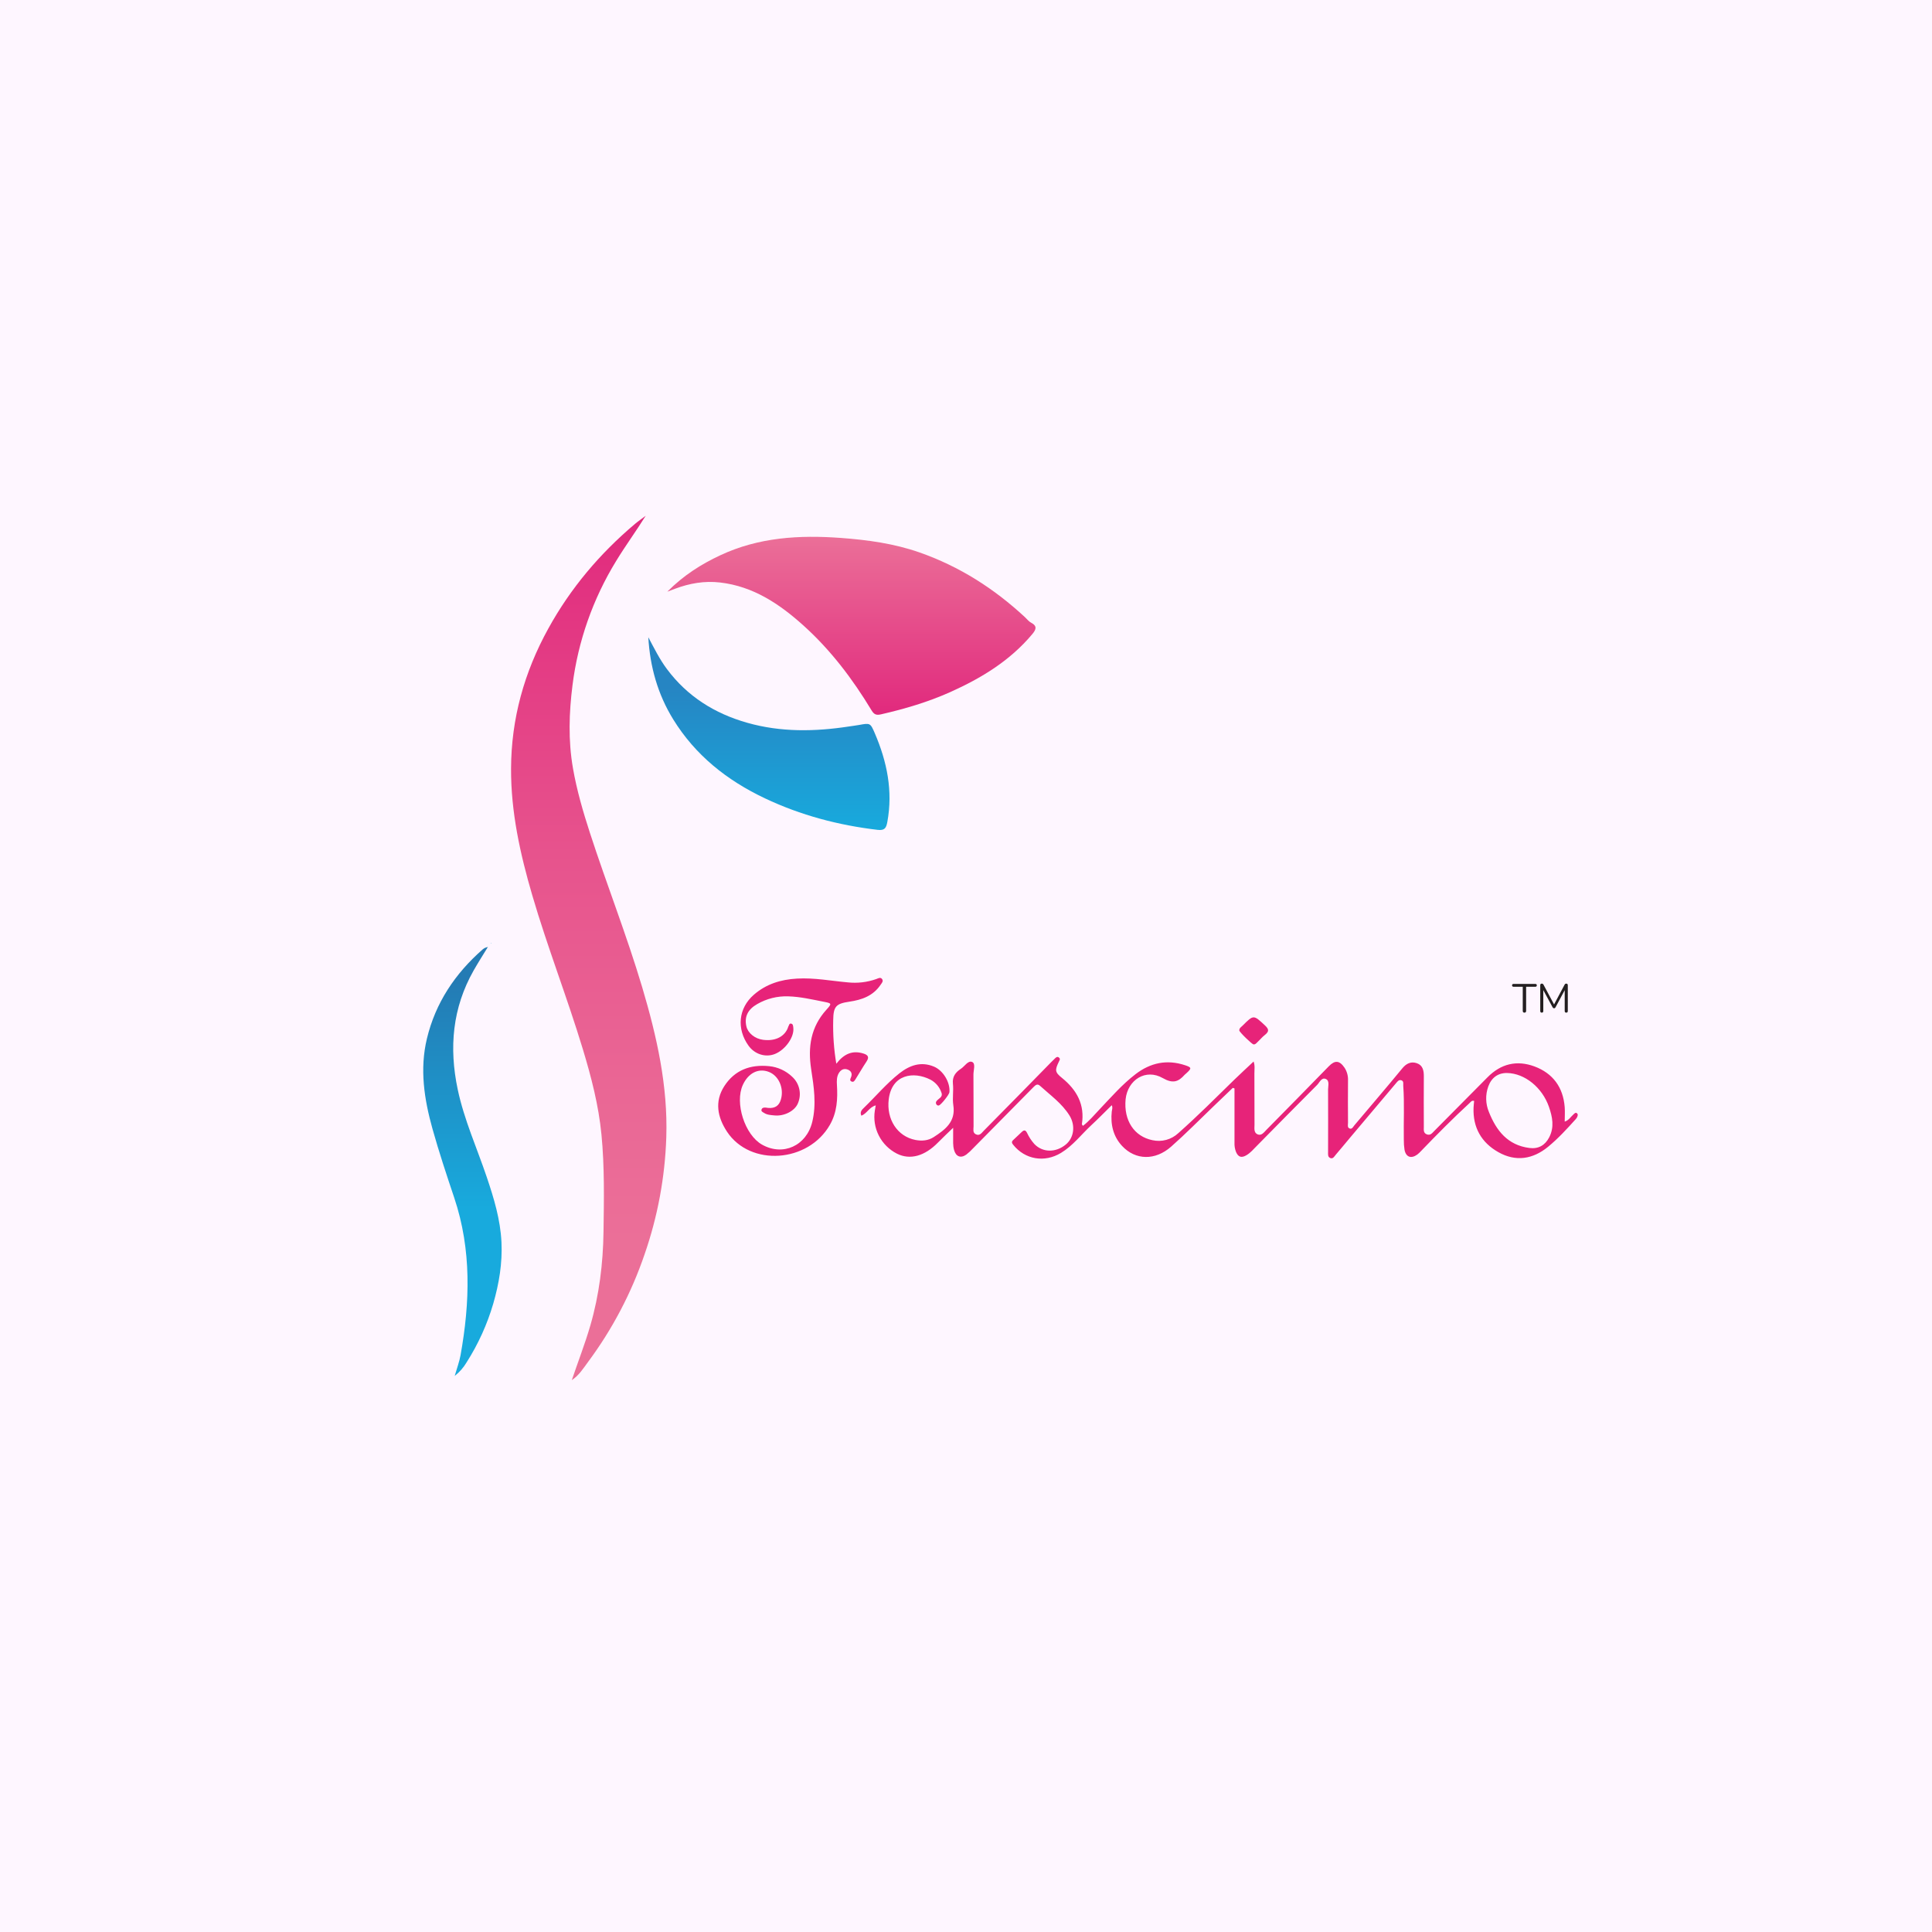
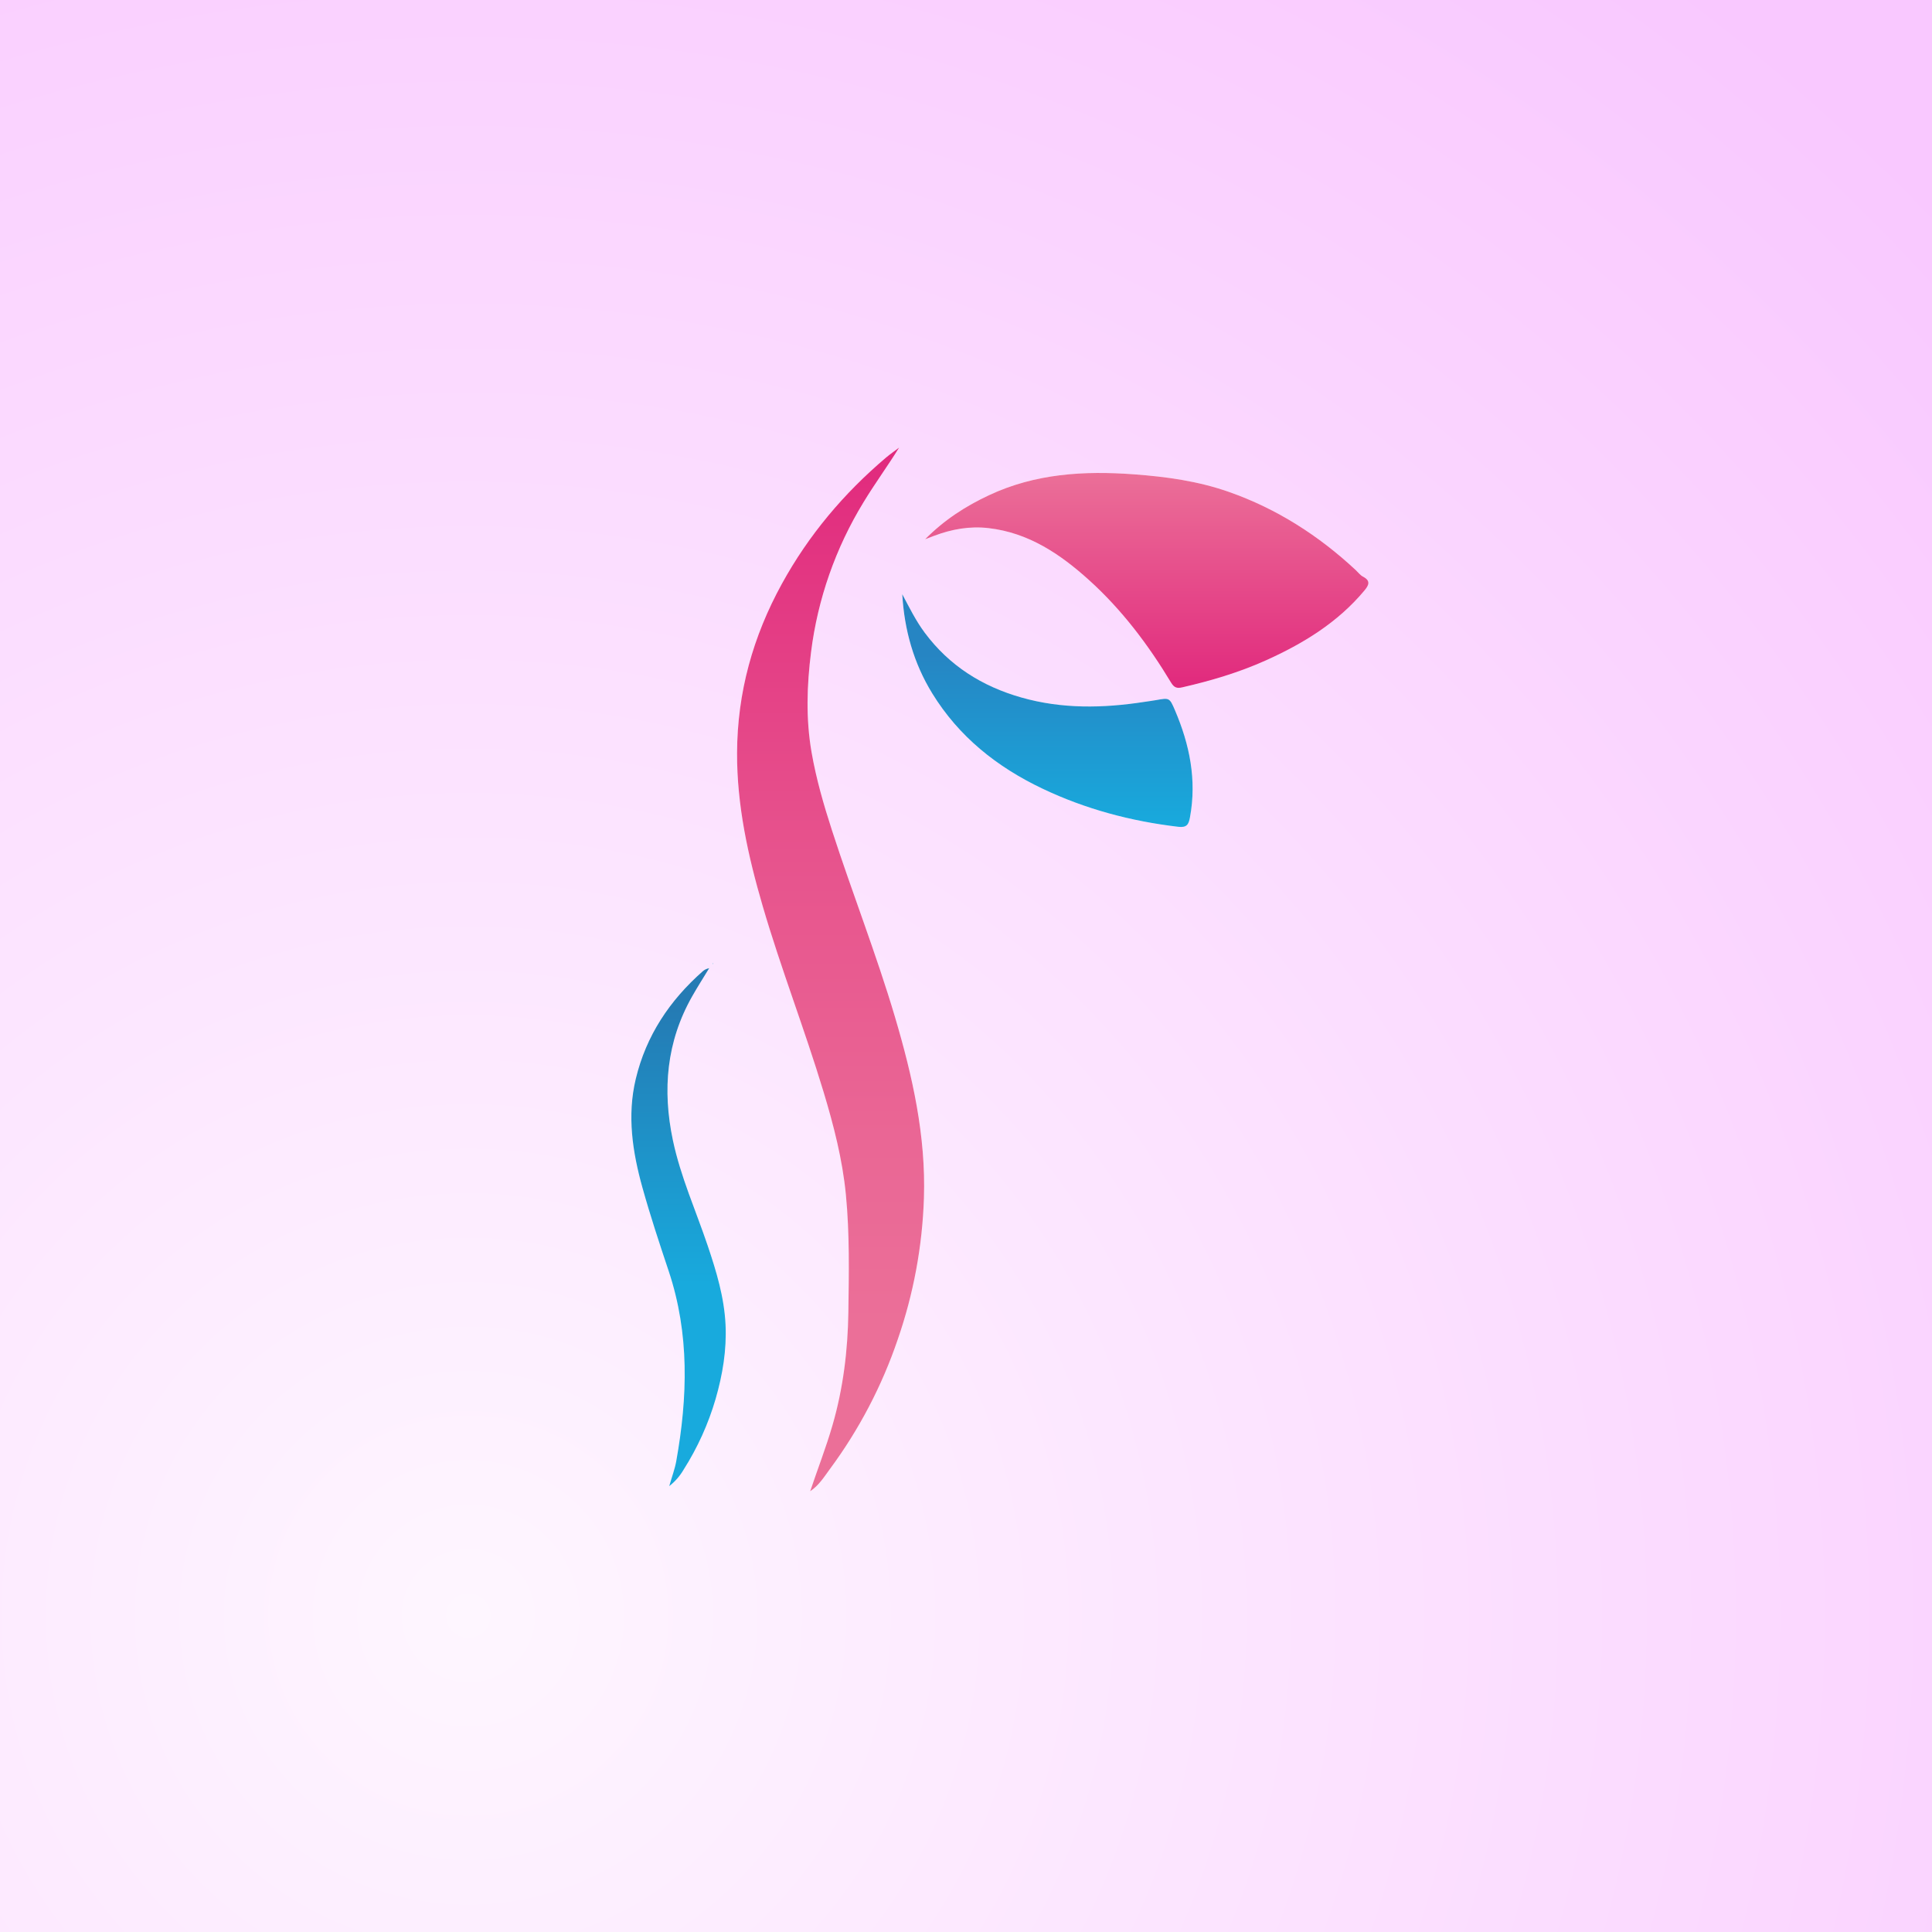
<svg xmlns="http://www.w3.org/2000/svg" width="270" height="270" viewBox="0 0 270 270" fill="none">
-   <rect width="270" height="270" fill="#FEF6FF" />
-   <path d="M68.205 132.326C67.925 132.366 67.662 132.485 67.448 132.669C63.593 136.053 60.859 140.133 59.659 145.142C58.637 149.406 59.281 153.603 60.435 157.726C61.344 160.979 62.416 164.191 63.487 167.396C65.912 174.646 65.697 181.991 64.362 189.379C64.195 190.296 63.858 191.182 63.546 192.271C64.222 191.746 64.79 191.097 65.219 190.36C66.836 187.821 68.085 185.069 68.93 182.185C69.744 179.364 70.223 176.524 70.083 173.582C69.931 170.418 69.023 167.432 68.019 164.463C66.645 160.4 64.864 156.47 63.97 152.242C62.737 146.426 63.213 140.848 66.208 135.602C66.84 134.489 67.533 133.409 68.199 132.315L68.222 132.296L68.205 132.326Z" fill="#FEFEFE" />
-   <path d="M90.235 72.082C89.737 72.458 89.222 72.814 88.745 73.21C83.823 77.366 79.735 82.209 76.629 87.842C73.268 93.934 71.453 100.427 71.426 107.413C71.401 113.496 72.702 119.344 74.394 125.125C76.515 132.37 79.275 139.415 81.462 146.631C82.643 150.531 83.663 154.47 84.059 158.539C84.5 163.066 84.411 167.611 84.347 172.15C84.283 176.579 83.751 180.951 82.509 185.221C81.763 187.785 80.79 190.275 79.915 192.871C80.949 192.181 81.537 191.202 82.206 190.305C85.592 185.738 88.247 180.678 90.078 175.306C91.91 170.036 92.934 164.521 93.116 158.949C93.353 151.749 91.791 144.824 89.756 137.995C87.59 130.713 84.796 123.636 82.448 116.412C81.481 113.436 80.606 110.429 80.068 107.34C79.398 103.478 79.521 99.614 80.012 95.741C80.786 89.609 82.858 83.708 86.093 78.428C87.404 76.262 88.904 74.228 90.235 72.082Z" fill="#FEFEFE" />
-   <path d="M93.256 82.689L94.333 82.282C96.364 81.519 98.454 81.154 100.63 81.404C105.262 81.936 108.92 84.381 112.256 87.389C116.089 90.834 119.162 94.91 121.816 99.297C122.153 99.861 122.481 99.975 123.105 99.832C126.432 99.08 129.69 98.11 132.802 96.717C137.156 94.771 141.153 92.334 144.252 88.632C144.776 88.008 145.009 87.504 144.091 87.015C143.769 86.848 143.523 86.519 143.254 86.263C138.951 82.264 134.091 79.158 128.512 77.204C124.945 75.956 121.254 75.45 117.496 75.173C111.697 74.747 106.035 75.085 100.681 77.588C97.994 78.84 95.516 80.41 93.256 82.689Z" fill="#FEFEFE" />
-   <path d="M90.602 89.055C90.838 93.167 91.917 97.023 94.083 100.534C97.175 105.55 101.595 109.053 106.892 111.565C111.892 113.934 117.155 115.326 122.645 115.974C123.647 116.093 123.853 115.698 124.006 114.867C124.805 110.542 123.957 106.449 122.259 102.48C121.634 101.019 121.6 101.036 120.072 101.31C119.609 101.393 119.139 101.45 118.673 101.521C113.893 102.254 109.134 102.345 104.433 101.01C99.874 99.718 96.063 97.332 93.205 93.502C92.167 92.111 91.416 90.586 90.602 89.055Z" fill="#FEFEFE" />
-   <path d="M116.876 148.656C116.537 146.649 116.391 144.614 116.44 142.579C116.469 140.656 116.819 140.267 118.712 139.99C120.452 139.736 122.018 139.178 123.053 137.644C123.225 137.388 123.507 137.127 123.256 136.811C123.034 136.534 122.724 136.734 122.47 136.826C121.189 137.28 119.822 137.44 118.47 137.294C116.113 137.083 113.794 136.626 111.384 136.766C109.076 136.901 107.058 137.548 105.35 139.022C103.179 140.902 102.919 143.79 104.602 146.138C105.462 147.336 106.967 147.818 108.271 147.31C109.752 146.733 111.037 144.907 110.863 143.615C110.835 143.403 110.838 143.13 110.587 143.062C110.28 142.98 110.274 143.301 110.168 143.469C110.116 143.582 110.071 143.699 110.034 143.818C109.483 144.967 108.235 145.522 106.656 145.322C105.503 145.176 104.521 144.382 104.307 143.442C104.008 142.109 104.508 141.086 105.822 140.327C107.137 139.567 108.642 139.193 110.163 139.247C111.842 139.291 113.466 139.674 115.102 140C116.238 140.221 116.289 140.235 115.496 141.109C113.305 143.523 112.883 146.317 113.36 149.431C113.739 151.864 114.117 154.319 113.51 156.803C112.692 160.137 109.411 161.626 106.482 159.962C104.08 158.597 102.654 154.133 103.813 151.617C104.57 149.957 105.986 149.25 107.434 149.801C108.826 150.329 109.595 152.08 109.129 153.658C108.868 154.539 108.311 154.915 107.361 154.842C107.236 154.833 107.113 154.801 106.982 154.791C106.751 154.774 106.516 154.81 106.429 155.051C106.329 155.333 106.59 155.414 106.768 155.532C107.209 155.825 107.728 155.837 108.224 155.887C109.572 156.027 111.024 155.286 111.484 154.254C111.771 153.62 111.85 152.913 111.707 152.233C111.564 151.553 111.209 150.935 110.691 150.469C109.818 149.639 108.691 149.124 107.489 149.004C104.852 148.739 102.667 149.551 101.217 151.798C99.824 153.958 100.256 156.145 101.596 158.159C104.856 163.085 112.955 162.512 115.984 157.19C116.982 155.442 117.08 153.563 116.961 151.636C116.925 151.072 116.915 150.508 117.213 149.991C117.51 149.474 117.94 149.267 118.489 149.489C118.956 149.677 119.138 150.053 118.926 150.563C118.843 150.751 118.706 150.999 118.979 151.14C119.295 151.302 119.437 151.02 119.566 150.818C120.085 149.999 120.564 149.154 121.101 148.346C121.499 147.748 121.313 147.445 120.689 147.246C119.17 146.755 117.981 147.24 116.876 148.656Z" fill="#FEFEFE" />
-   <path d="M175.178 145.956C175.439 145.99 175.574 145.785 175.728 145.644C176.093 145.308 176.405 144.905 176.795 144.603C177.408 144.125 177.31 143.796 176.771 143.286C175.178 141.805 175.201 141.782 173.646 143.333C173.456 143.521 173.176 143.676 173.194 144.005C173.208 144.236 174.955 145.934 175.178 145.956Z" fill="#FEFEFE" />
-   <path d="M68.645 131.751L68.561 131.831L68.625 131.848L68.645 131.751Z" fill="#FEFEFE" />
-   <path d="M90.235 72.082C88.909 74.224 87.404 76.262 86.092 78.426C82.858 83.706 80.786 89.607 80.011 95.739C79.521 99.612 79.398 103.476 80.068 107.338C80.606 110.428 81.481 113.434 82.448 116.41C84.796 123.634 87.59 130.711 89.756 137.993C91.785 144.822 93.353 151.747 93.116 158.947C92.934 164.52 91.91 170.034 90.078 175.304C88.246 180.679 85.589 185.742 82.2 190.311C81.532 191.207 80.943 192.191 79.909 192.878C80.784 190.281 81.757 187.8 82.503 185.227C83.745 180.957 84.277 176.578 84.341 172.155C84.406 167.616 84.494 163.072 84.053 158.544C83.658 154.476 82.637 150.536 81.456 146.637C79.269 139.413 76.509 132.375 74.389 125.131C72.696 119.349 71.396 113.502 71.42 107.419C71.447 100.432 73.262 93.94 76.623 87.848C79.729 82.207 83.817 77.371 88.739 73.216C89.222 72.814 89.737 72.46 90.235 72.082Z" fill="url(#paint0_linear_235_129)" />
-   <path d="M93.256 82.689C95.516 80.415 97.989 78.846 100.681 77.59C106.035 75.087 111.697 74.749 117.496 75.175C121.254 75.452 124.945 75.957 128.512 77.206C134.091 79.159 138.951 82.266 143.254 86.265C143.531 86.522 143.769 86.851 144.091 87.017C145.017 87.5 144.776 88.01 144.252 88.634C141.153 92.334 137.147 94.771 132.802 96.719C129.69 98.112 126.432 99.075 123.105 99.834C122.481 99.977 122.159 99.859 121.816 99.299C119.166 94.908 116.089 90.838 112.256 87.391C108.92 84.394 105.262 81.939 100.63 81.404C98.454 81.151 96.364 81.519 94.333 82.282L93.256 82.689Z" fill="url(#paint1_linear_235_129)" />
-   <path d="M175.191 148.35C175.403 148.914 175.302 149.478 175.304 150.042C175.317 152.424 175.304 154.805 175.319 157.187C175.319 157.67 175.192 158.283 175.743 158.526C176.295 158.768 176.657 158.227 176.994 157.886C179.909 154.937 182.812 151.979 185.703 149.014C186.56 148.139 187.195 148.188 187.892 149.202C188.239 149.729 188.412 150.351 188.386 150.98C188.369 152.954 188.372 154.929 188.386 156.901C188.386 157.194 188.255 157.599 188.641 157.719C188.96 157.821 189.103 157.471 189.282 157.258C191.512 154.615 193.761 151.994 195.96 149.32C196.528 148.624 197.187 148.299 198.015 148.589C198.841 148.878 198.991 149.619 198.982 150.437C198.955 152.785 198.982 155.137 198.982 157.484C198.982 157.879 198.891 158.338 199.397 158.529C199.901 158.721 200.154 158.341 200.436 158.059C202.919 155.57 205.397 153.072 207.87 150.565C209.741 148.662 211.965 148.121 214.441 149.034C217.04 150.003 218.457 151.967 218.67 154.733C218.72 155.38 218.67 156.032 218.67 156.747C219.238 156.57 219.506 156.079 219.89 155.743C220.025 155.624 220.178 155.427 220.367 155.57C220.556 155.713 220.49 155.916 220.416 156.095C220.365 156.208 220.295 156.313 220.21 156.405C218.99 157.758 217.758 159.108 216.347 160.265C214.223 162.01 211.827 162.389 209.4 161.017C207.028 159.682 205.822 157.567 205.932 154.799C205.945 154.491 205.984 154.182 206.013 153.859C205.674 153.752 205.548 153.994 205.376 154.152C203.041 156.298 200.816 158.554 198.617 160.835C198.45 161.022 198.267 161.194 198.069 161.35C197.199 161.978 196.473 161.707 196.28 160.662C196.21 160.197 196.179 159.728 196.186 159.259C196.139 156.754 196.288 154.248 196.107 151.738C196.087 151.469 196.199 151.121 195.881 150.986C195.521 150.83 195.313 151.121 195.109 151.362C192.997 153.869 190.883 156.376 188.765 158.883C188.057 159.721 187.367 160.575 186.649 161.406C186.46 161.626 186.29 162 185.892 161.829C185.54 161.673 185.601 161.305 185.601 160.998C185.601 158.086 185.62 155.169 185.601 152.259C185.601 151.749 185.835 151.033 185.289 150.79C184.687 150.525 184.418 151.272 184.067 151.623C181.228 154.459 178.43 157.319 175.611 160.169C175.172 160.613 174.766 161.098 174.217 161.429C173.505 161.859 173.047 161.724 172.728 160.968C172.571 160.556 172.502 160.117 172.523 159.678C172.531 157.579 172.531 155.48 172.523 153.381V152.112L172.286 152.031L169.537 154.664C167.589 156.531 165.696 158.46 163.668 160.246C161.433 162.218 158.68 162.151 156.813 160.148C155.568 158.81 155.183 157.14 155.369 155.35C155.397 155.077 155.539 154.808 155.369 154.455C154.399 155.406 153.476 156.36 152.497 157.262C151.102 158.559 149.945 160.109 148.277 161.12C145.979 162.514 143.247 162.06 141.583 159.971C141.382 159.723 141.356 159.548 141.583 159.334C141.996 158.947 142.399 158.552 142.817 158.17C143.113 157.901 143.313 157.9 143.529 158.317C143.793 158.886 144.139 159.414 144.557 159.883C145.731 161.094 147.543 161.096 148.93 159.964C150.112 159.001 150.318 157.262 149.455 155.882C148.4 154.19 146.791 153.062 145.358 151.755C144.949 151.379 144.703 151.663 144.411 151.943C141.616 154.786 138.815 157.625 136.008 160.46C135.712 160.785 135.388 161.084 135.042 161.355C134.275 161.908 133.592 161.643 133.338 160.727C133.149 160.082 133.211 159.422 133.204 158.766C133.204 158.432 133.204 158.099 133.204 157.61C132.414 158.377 131.737 159.001 131.095 159.661C129.228 161.577 127.184 162.143 125.353 161.228C124.265 160.675 123.381 159.797 122.826 158.716C122.27 157.636 122.072 156.409 122.259 155.211C122.292 155 122.331 154.792 122.386 154.479C121.481 154.72 121.169 155.608 120.38 155.921C120.12 155.393 120.472 155.072 120.758 154.793C122.403 153.201 123.88 151.435 125.68 150.01C127.114 148.882 128.696 148.303 130.512 149.057C131.809 149.595 132.801 151.257 132.687 152.629C132.661 152.973 131.502 154.417 131.208 154.491C131.147 154.507 131.083 154.503 131.024 154.48C130.965 154.457 130.915 154.416 130.881 154.363C130.82 154.291 130.789 154.199 130.793 154.106C130.797 154.012 130.835 153.924 130.902 153.857C131.167 153.507 131.791 153.338 131.578 152.729C131.325 151.94 130.774 151.28 130.04 150.886C127.666 149.675 124.63 150.134 124.202 153.629C123.861 156.408 125.396 158.823 127.943 159.312C128.842 159.483 129.722 159.409 130.495 158.907C132.102 157.862 133.586 156.756 133.228 154.459C133.075 153.479 133.281 152.449 133.173 151.45C133.066 150.452 133.552 149.848 134.292 149.361C134.826 149.014 135.303 148.143 135.877 148.421C136.369 148.656 136.034 149.574 136.04 150.185C136.063 152.597 136.04 155.01 136.057 157.422C136.057 157.809 135.905 158.283 136.371 158.518C136.905 158.791 137.191 158.319 137.477 158.029C140.632 154.837 143.78 151.635 146.92 148.423C147.096 148.235 147.278 148.068 147.457 147.893C147.637 147.718 147.813 147.618 148.025 147.829C148.198 148.002 148.084 148.152 147.999 148.331C147.408 149.549 147.406 149.835 148.417 150.644C150.5 152.336 151.62 154.383 151.195 157.114C151.195 157.155 151.254 157.208 151.344 157.339C152.217 156.668 152.908 155.835 153.65 155.049C155.271 153.344 156.813 151.559 158.694 150.117C160.787 148.51 163.09 148.026 165.634 148.874C166.524 149.171 166.556 149.292 165.851 149.939C165.758 150.023 165.662 150.097 165.569 150.189C164.674 151.204 163.898 151.465 162.493 150.661C160.127 149.305 157.593 150.896 157.304 153.629C157.029 156.581 158.495 158.823 161.062 159.345C161.696 159.486 162.355 159.47 162.983 159.3C163.609 159.13 164.185 158.811 164.659 158.37C167.364 155.976 169.912 153.415 172.494 150.892C173.371 150.042 174.269 149.219 175.191 148.35ZM210.611 149.954C209.36 149.933 208.435 150.604 207.99 151.834C207.57 152.994 207.602 154.268 208.078 155.406C209.118 158.01 210.699 160.041 213.739 160.432C214.998 160.594 215.927 160.056 216.503 158.945C217.245 157.505 216.959 156.104 216.467 154.681C215.528 151.981 213.096 150.001 210.611 149.954Z" fill="#E72379" />
-   <path d="M90.602 89.055C91.416 90.578 92.167 92.111 93.205 93.502C96.063 97.332 99.874 99.718 104.433 101.01C109.134 102.345 113.899 102.254 118.673 101.521C119.139 101.45 119.609 101.393 120.072 101.31C121.6 101.036 121.634 101.019 122.259 102.48C123.963 106.449 124.805 110.539 124.007 114.867C123.853 115.698 123.647 116.093 122.645 115.974C117.155 115.327 111.892 113.934 106.892 111.565C101.591 109.053 97.175 105.548 94.083 100.534C91.917 97.023 90.838 93.167 90.602 89.055Z" fill="url(#paint2_linear_235_129)" />
-   <path d="M68.191 132.327C67.527 133.419 66.832 134.498 66.2 135.611C63.22 140.857 62.737 146.428 63.969 152.257C64.863 156.48 66.644 160.41 68.019 164.479C69.022 167.447 69.931 170.433 70.082 173.598C70.222 176.54 69.744 179.389 68.93 182.2C68.085 185.084 66.836 187.836 65.219 190.375C64.789 191.112 64.221 191.761 63.545 192.286C63.858 191.197 64.195 190.311 64.361 189.395C65.686 182.006 65.912 174.661 63.487 167.412C62.415 164.215 61.344 160.994 60.435 157.742C59.282 153.618 58.636 149.422 59.659 145.157C60.859 140.148 63.593 136.068 67.447 132.684C67.661 132.5 67.924 132.381 68.204 132.342L68.191 132.327Z" fill="url(#paint3_linear_235_129)" />
-   <path d="M116.876 148.656C117.976 147.24 119.17 146.755 120.69 147.24C121.315 147.44 121.501 147.742 121.103 148.34C120.565 149.149 120.086 149.993 119.568 150.813C119.439 151.014 119.297 151.296 118.981 151.134C118.708 150.993 118.845 150.758 118.928 150.557C119.14 150.051 118.958 149.673 118.491 149.483C117.942 149.262 117.5 149.498 117.215 149.985C116.929 150.472 116.927 151.059 116.963 151.631C117.082 153.558 116.984 155.436 115.986 157.185C112.957 162.506 104.858 163.079 101.598 158.153C100.273 156.139 99.833 153.953 101.219 151.792C102.669 149.545 104.854 148.733 107.491 148.998C108.693 149.118 109.82 149.634 110.693 150.463C111.211 150.93 111.566 151.547 111.709 152.227C111.851 152.907 111.773 153.615 111.486 154.248C111.026 155.28 109.574 156.021 108.226 155.882C107.73 155.831 107.211 155.82 106.77 155.526C106.592 155.408 106.331 155.327 106.431 155.045C106.518 154.804 106.753 154.769 106.984 154.786C107.111 154.786 107.234 154.827 107.362 154.836C108.309 154.91 108.877 154.534 109.131 153.652C109.596 152.074 108.828 150.324 107.436 149.796C105.988 149.245 104.58 149.952 103.815 151.612C102.656 154.133 104.082 158.591 106.484 159.956C109.413 161.62 112.694 160.131 113.512 156.797C114.117 154.321 113.737 151.858 113.362 149.425C112.885 146.311 113.307 143.517 115.497 141.103C116.291 140.229 116.232 140.216 115.104 139.994C113.468 139.674 111.844 139.291 110.164 139.242C108.644 139.187 107.139 139.561 105.823 140.321C104.498 141.073 104.004 142.104 104.309 143.437C104.523 144.377 105.505 145.176 106.658 145.317C108.237 145.518 109.485 144.963 110.036 143.813C110.073 143.693 110.118 143.576 110.17 143.463C110.276 143.296 110.282 142.974 110.588 143.057C110.84 143.125 110.836 143.397 110.865 143.61C111.039 144.901 109.754 146.727 108.273 147.304C106.969 147.812 105.464 147.331 104.604 146.133C102.921 143.784 103.181 140.902 105.352 139.016C107.056 137.535 109.078 136.888 111.386 136.76C113.795 136.621 116.118 137.078 118.472 137.288C119.823 137.434 121.191 137.274 122.472 136.82C122.726 136.728 123.04 136.529 123.257 136.805C123.509 137.121 123.227 137.382 123.055 137.638C122.019 139.172 120.454 139.731 118.714 139.984C116.821 140.261 116.471 140.65 116.442 142.574C116.392 144.61 116.538 146.647 116.876 148.656Z" fill="#E72379" />
-   <path d="M175.178 145.954C174.955 145.934 173.208 144.236 173.194 144.012C173.176 143.683 173.45 143.536 173.646 143.341C175.201 141.788 175.178 141.812 176.771 143.294C177.31 143.796 177.408 144.125 176.796 144.61C176.405 144.905 176.102 145.3 175.724 145.644C175.574 145.785 175.44 145.99 175.178 145.954Z" fill="#E72379" />
-   <path d="M68.645 131.751L68.625 131.848L68.561 131.831L68.645 131.751Z" fill="#2594CF" />
-   <path d="M68.21 132.352L68.242 132.306L68.199 132.345L68.21 132.352Z" fill="#2594CF" />
-   <path d="M213.04 141.519C212.967 141.519 212.91 141.498 212.869 141.457C212.827 141.412 212.807 141.352 212.807 141.276V137.903H211.529C211.46 137.903 211.408 137.885 211.369 137.847C211.332 137.809 211.312 137.76 211.312 137.7C211.312 137.636 211.332 137.587 211.369 137.554C211.408 137.52 211.46 137.503 211.529 137.503H214.555C214.624 137.503 214.677 137.52 214.715 137.554C214.752 137.587 214.772 137.636 214.772 137.7C214.772 137.764 214.752 137.815 214.715 137.853C214.677 137.886 214.624 137.903 214.555 137.903H213.278V141.276C213.278 141.352 213.257 141.412 213.215 141.457C213.178 141.498 213.119 141.519 213.04 141.519ZM215.468 141.519C215.399 141.519 215.347 141.5 215.308 141.463C215.271 141.421 215.252 141.365 215.252 141.293V137.689C215.252 137.614 215.271 137.557 215.308 137.52C215.347 137.482 215.399 137.463 215.468 137.463C215.529 137.463 215.576 137.477 215.61 137.503C215.648 137.525 215.682 137.565 215.712 137.621L217.268 140.532H217.098L218.649 137.621C218.679 137.565 218.711 137.525 218.745 137.503C218.779 137.477 218.828 137.463 218.893 137.463C218.957 137.463 219.008 137.482 219.046 137.52C219.084 137.557 219.102 137.614 219.102 137.689V141.293C219.102 141.365 219.084 141.421 219.046 141.463C219.011 141.5 218.959 141.519 218.887 141.519C218.819 141.519 218.765 141.5 218.728 141.463C218.689 141.421 218.671 141.365 218.671 141.293V138.123H218.807L217.388 140.769C217.361 140.818 217.332 140.853 217.302 140.876C217.275 140.895 217.236 140.904 217.183 140.904C217.13 140.904 217.088 140.893 217.058 140.87C217.027 140.848 217.002 140.814 216.978 140.769L215.542 138.118H215.677V141.293C215.677 141.365 215.659 141.421 215.621 141.463C215.587 141.5 215.536 141.519 215.468 141.519Z" fill="#231F20" />
+   <rect width="270" height="270" fill="url(#paint0_radial_241_107)" />
+   <path d="M99.136 135.291C98.799 135.338 98.482 135.482 98.224 135.704C93.585 139.79 90.294 144.716 88.849 150.764C87.618 155.913 88.393 160.98 89.783 165.959C90.877 169.886 92.167 173.764 93.457 177.634C96.376 186.388 96.116 195.256 94.51 204.177C94.309 205.283 93.904 206.353 93.528 207.668C94.341 207.034 95.025 206.25 95.542 205.36C97.488 202.294 98.992 198.972 100.008 195.49C100.988 192.084 101.565 188.655 101.396 185.103C101.214 181.282 100.12 177.677 98.912 174.093C97.258 169.187 95.114 164.442 94.038 159.336C92.555 152.315 93.126 145.579 96.732 139.245C97.493 137.901 98.327 136.598 99.129 135.277L99.156 135.254L99.136 135.291Z" fill="#FEFEFE" />
+   <path d="M125.652 62.551C125.053 63.005 124.433 63.434 123.859 63.913C117.934 68.93 113.014 74.779 109.274 81.58C105.229 88.935 103.044 96.774 103.012 105.21C102.983 112.555 104.548 119.615 106.585 126.596C109.137 135.343 112.46 143.849 115.092 152.562C116.514 157.271 117.742 162.027 118.219 166.939C118.75 172.406 118.642 177.893 118.565 183.373C118.488 188.722 117.847 194 116.352 199.156C115.454 202.252 114.283 205.258 113.23 208.393C114.475 207.56 115.183 206.377 115.988 205.294C120.064 199.78 123.26 193.671 125.463 187.185C127.668 180.821 128.901 174.163 129.12 167.434C129.405 158.742 127.525 150.381 125.075 142.135C122.468 133.343 119.105 124.798 116.279 116.076C115.115 112.482 114.062 108.852 113.415 105.122C112.608 100.459 112.756 95.794 113.346 91.117C114.278 83.713 116.773 76.588 120.666 70.213C122.245 67.598 124.05 65.142 125.652 62.551Z" fill="#FEFEFE" />
+   <path d="M129.289 75.357L130.586 74.867C133.031 73.945 135.547 73.505 138.165 73.807C143.741 74.449 148.144 77.4 152.159 81.033C156.774 85.192 160.472 90.114 163.667 95.41C164.073 96.091 164.467 96.23 165.219 96.057C169.223 95.149 173.145 93.977 176.891 92.295C182.132 89.946 186.943 87.003 190.673 82.533C191.305 81.78 191.585 81.171 190.48 80.581C190.092 80.379 189.796 79.982 189.472 79.673C184.293 74.844 178.443 71.094 171.727 68.735C167.434 67.228 162.99 66.617 158.467 66.283C151.487 65.768 144.671 66.177 138.226 69.198C134.993 70.71 132.01 72.606 129.289 75.357Z" fill="#FEFEFE" />
+   <path d="M126.094 83.044C126.379 88.009 127.678 92.665 130.285 96.904C134.006 102.961 139.327 107.19 145.703 110.223C151.721 113.084 158.056 114.764 164.665 115.547C165.87 115.69 166.119 115.213 166.303 114.21C167.265 108.988 166.244 104.046 164.2 99.254C163.448 97.49 163.407 97.51 161.568 97.841C161.01 97.941 160.445 98.01 159.884 98.096C154.13 98.981 148.401 99.09 142.743 97.478C137.255 95.919 132.668 93.038 129.227 88.413C127.978 86.733 127.074 84.892 126.094 83.044Z" fill="#FEFEFE" />
+   <path d="M99.666 134.596L99.564 134.692L99.642 134.712L99.666 134.596Z" fill="#FEFEFE" />
+   <path d="M125.653 62.551C124.058 65.137 122.246 67.598 120.667 70.211C116.774 76.586 114.279 83.71 113.348 91.115C112.757 95.791 112.609 100.457 113.416 105.12C114.063 108.85 115.116 112.48 116.28 116.073C119.106 124.795 122.47 133.34 125.077 142.133C127.519 150.378 129.406 158.739 129.121 167.432C128.902 174.161 127.669 180.819 125.464 187.182C123.26 193.672 120.061 199.785 115.982 205.301C115.177 206.384 114.469 207.571 113.224 208.401C114.277 205.265 115.449 202.27 116.346 199.163C117.841 194.007 118.482 188.72 118.559 183.38C118.637 177.9 118.744 172.413 118.213 166.946C117.737 162.034 116.508 157.277 115.086 152.569C112.454 143.847 109.132 135.35 106.58 126.603C104.542 119.622 102.977 112.561 103.006 105.217C103.038 96.781 105.224 88.942 109.268 81.587C113.008 74.776 117.928 68.937 123.853 63.92C124.434 63.434 125.054 63.008 125.653 62.551Z" fill="url(#paint1_linear_241_107)" />
+   <path d="M129.289 75.358C132.01 72.613 134.986 70.717 138.226 69.201C144.671 66.179 151.487 65.77 158.467 66.286C162.99 66.62 167.434 67.23 171.727 68.738C178.443 71.096 184.293 74.847 189.472 79.675C189.805 79.986 190.092 80.384 190.48 80.584C191.594 81.167 191.305 81.782 190.673 82.536C186.943 87.004 182.121 89.946 176.891 92.298C173.145 93.98 169.223 95.142 165.219 96.059C164.467 96.232 164.08 96.089 163.667 95.412C160.477 90.112 156.774 85.197 152.159 81.035C148.144 77.416 143.741 74.452 138.165 73.807C135.547 73.501 133.031 73.945 130.586 74.867L129.289 75.358Z" fill="url(#paint2_linear_241_107)" />
+   <path d="M126.094 83.044C127.074 84.883 127.978 86.733 129.227 88.413C132.668 93.038 137.255 95.919 142.743 97.478C148.401 99.09 154.137 98.981 159.884 98.096C160.445 98.01 161.01 97.941 161.568 97.841C163.407 97.51 163.448 97.49 164.2 99.254C166.251 104.046 167.265 108.984 166.303 114.21C166.119 115.213 165.87 115.69 164.665 115.547C158.056 114.766 151.721 113.084 145.703 110.223C139.322 107.19 134.006 102.958 130.285 96.904C127.678 92.665 126.379 88.009 126.094 83.044Z" fill="url(#paint3_linear_241_107)" />
+   <path d="M99.119 135.291C98.319 136.61 97.483 137.913 96.722 139.257C93.135 145.591 92.554 152.317 94.037 159.355C95.113 164.454 97.257 169.198 98.912 174.111C100.12 177.696 101.213 181.301 101.396 185.122C101.564 188.674 100.988 192.114 100.008 195.508C98.991 198.991 97.488 202.313 95.541 205.379C95.024 206.269 94.34 207.053 93.527 207.687C93.903 206.371 94.308 205.301 94.509 204.195C96.104 195.274 96.375 186.406 93.456 177.653C92.166 173.793 90.877 169.904 89.783 165.977C88.395 160.998 87.618 155.931 88.849 150.783C90.293 144.735 93.584 139.808 98.224 135.722C98.481 135.5 98.798 135.357 99.135 135.309L99.119 135.291Z" fill="url(#paint4_linear_241_107)" />
+   <path d="M99.666 134.596L99.642 134.712L99.564 134.692L99.666 134.596Z" fill="#2594CF" />
+   <path d="M99.142 135.321L99.18 135.266L99.129 135.313L99.142 135.321Z" fill="#2594CF" />
  <defs>
-     <linearGradient id="paint0_linear_235_129" x1="82.283" y1="192.878" x2="82.283" y2="72.082" gradientUnits="userSpaceOnUse">
+     <radialGradient id="paint0_radial_241_107" cx="0" cy="0" r="1" gradientUnits="userSpaceOnUse" gradientTransform="translate(66 226) rotate(-46.9162) scale(285.477)">
+       <stop stop-color="#FEF6FF" />
+       <stop offset="1" stop-color="#F9C8FF" />
+     </radialGradient>
+     <linearGradient id="paint1_linear_241_107" x1="116.082" y1="208.401" x2="116.082" y2="62.551" gradientUnits="userSpaceOnUse">
      <stop offset="0.16" stop-color="#EB6F98" />
      <stop offset="0.33" stop-color="#EA6795" />
      <stop offset="0.61" stop-color="#E7538D" />
      <stop offset="0.93" stop-color="#E23180" />
      <stop offset="1" stop-color="#E1297D" />
    </linearGradient>
-     <linearGradient id="paint1_linear_235_129" x1="118.986" y1="75.014" x2="118.986" y2="99.883" gradientUnits="userSpaceOnUse">
+     <linearGradient id="paint2_linear_241_107" x1="160.26" y1="66.091" x2="160.26" y2="96.118" gradientUnits="userSpaceOnUse">
      <stop stop-color="#EB6F98" />
      <stop offset="1" stop-color="#E1297D" />
    </linearGradient>
-     <linearGradient id="paint2_linear_235_129" x1="107.455" y1="115.995" x2="107.455" y2="89.055" gradientUnits="userSpaceOnUse">
+     <linearGradient id="paint3_linear_241_107" x1="146.38" y1="115.572" x2="146.38" y2="83.044" gradientUnits="userSpaceOnUse">
      <stop stop-color="#18AADD" />
      <stop offset="0.74" stop-color="#2685C3" />
    </linearGradient>
-     <linearGradient id="paint3_linear_235_129" x1="64.628" y1="192.276" x2="64.628" y2="132.327" gradientUnits="userSpaceOnUse">
+     <linearGradient id="paint4_linear_241_107" x1="94.831" y1="207.674" x2="94.831" y2="135.291" gradientUnits="userSpaceOnUse">
      <stop offset="0.39" stop-color="#18AADD" />
      <stop offset="0.92" stop-color="#247BB4" />
    </linearGradient>
  </defs>
</svg>
